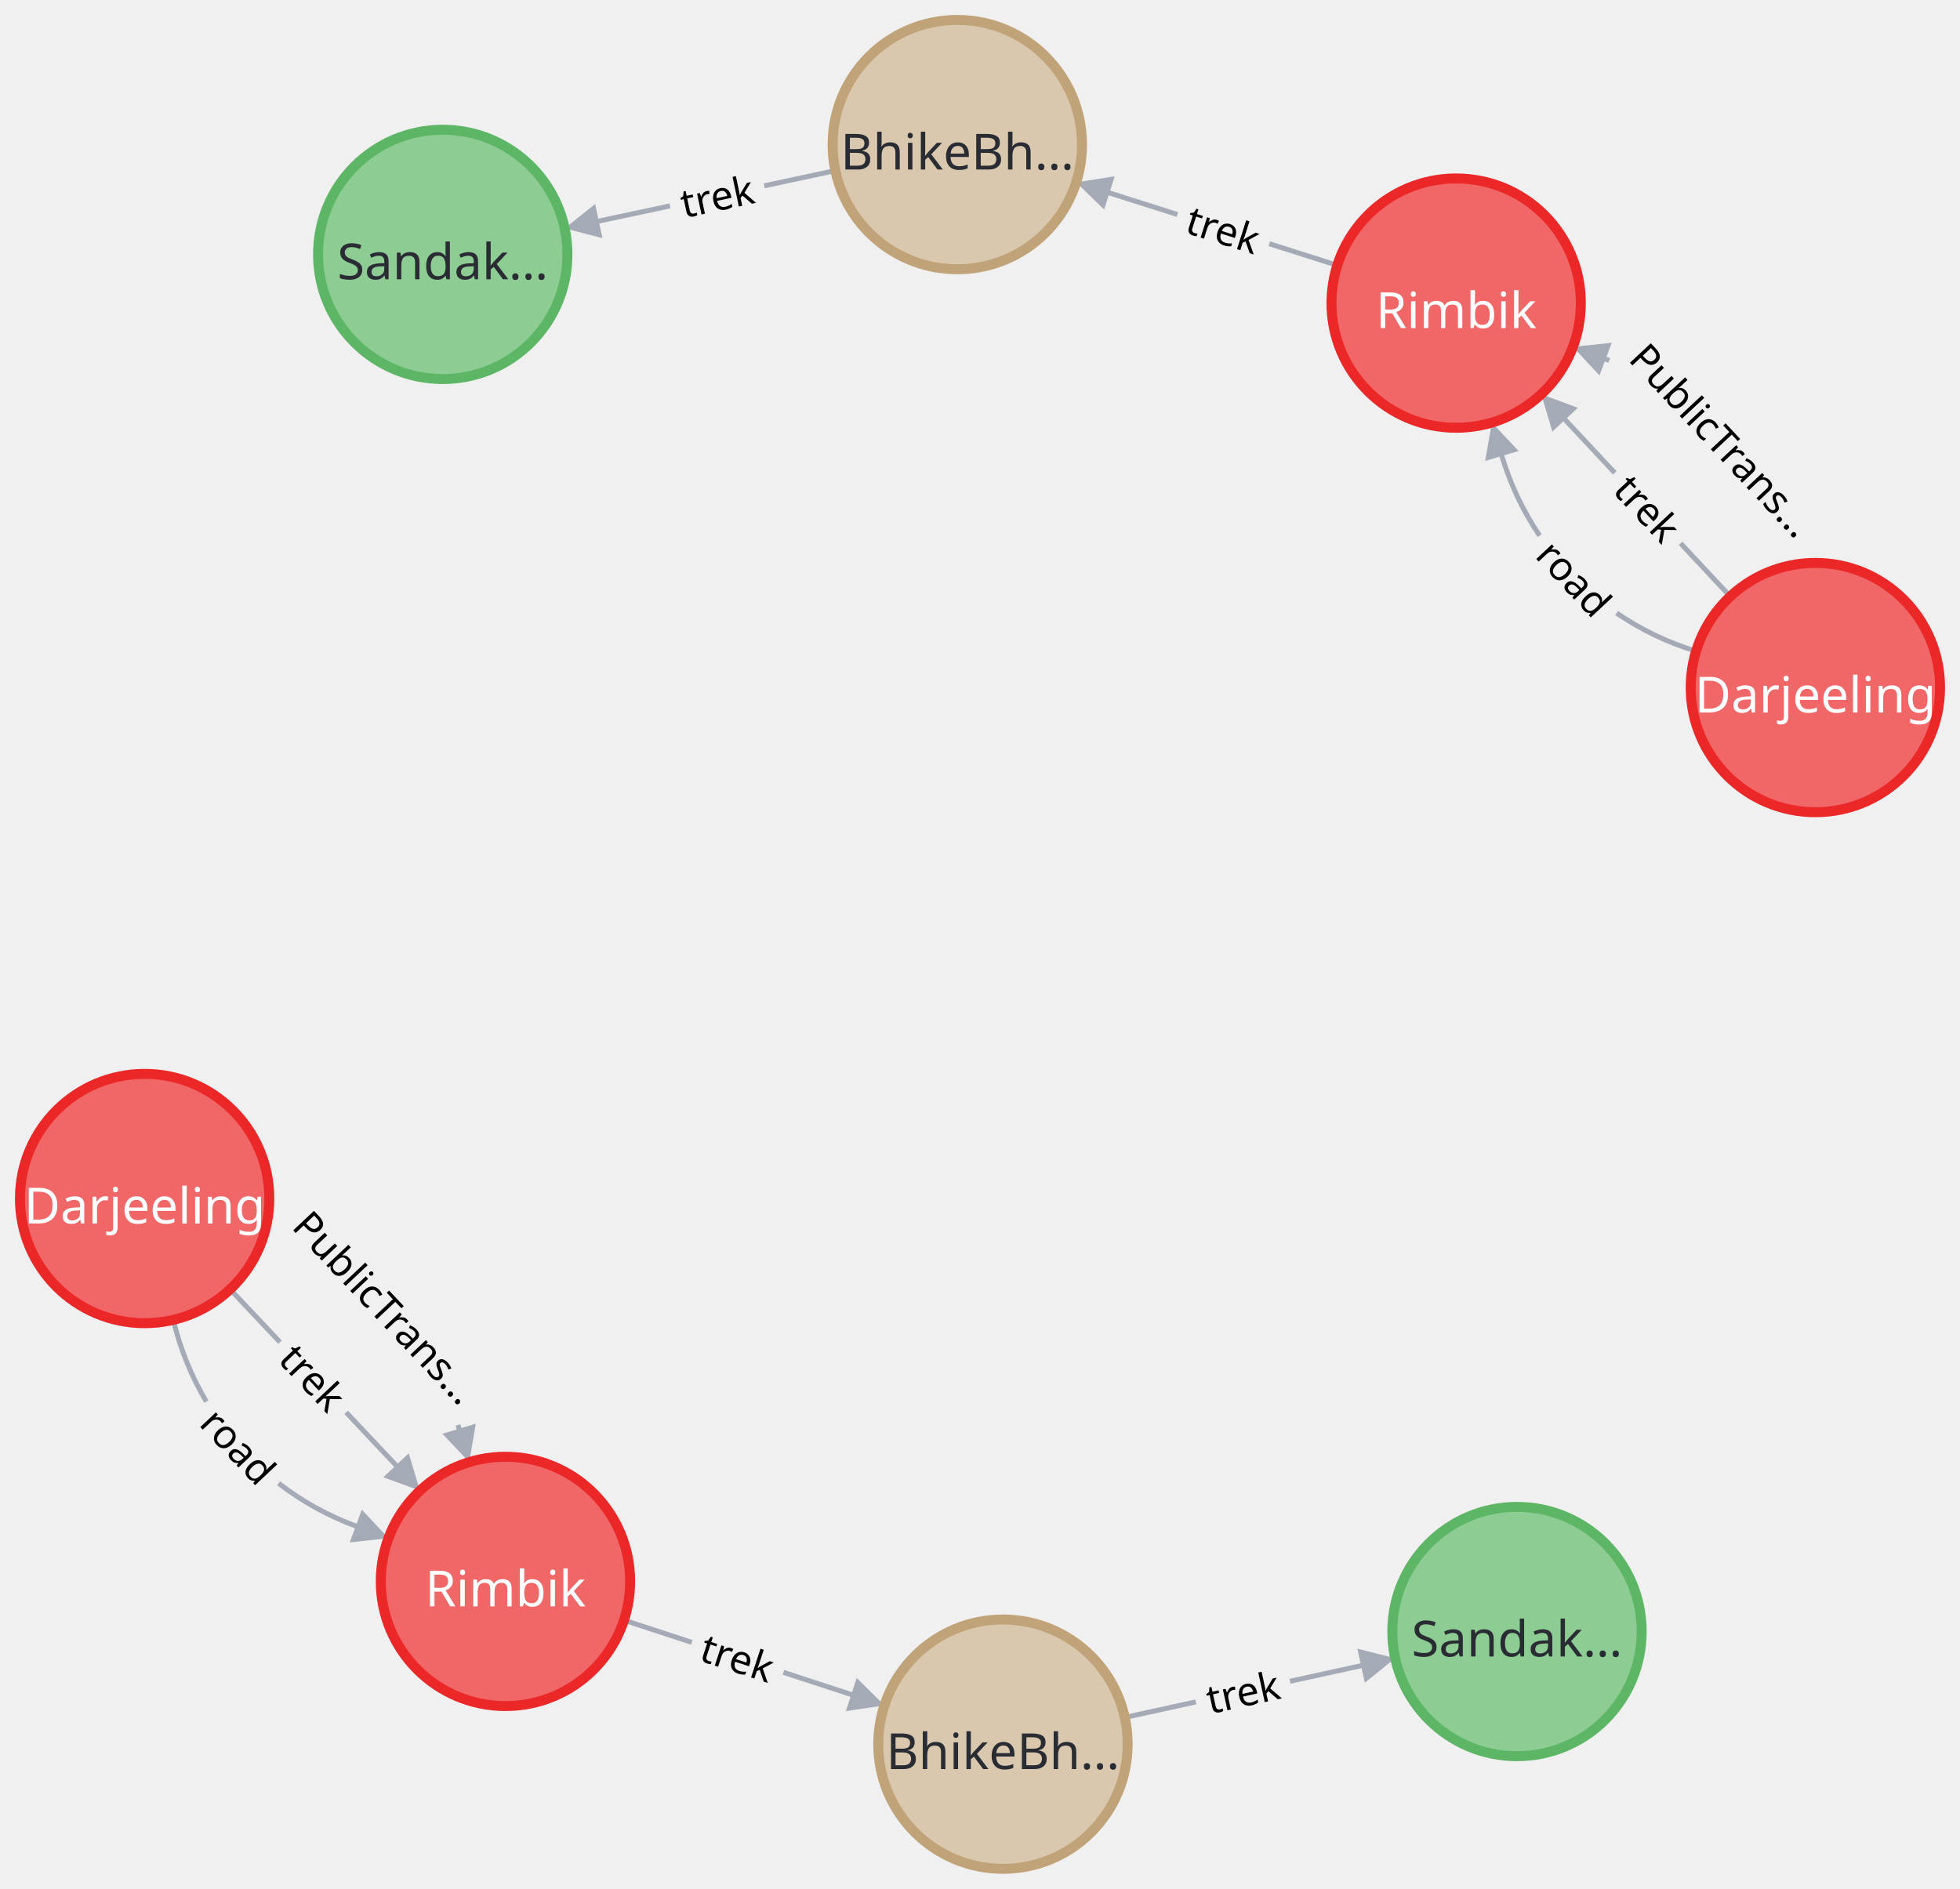
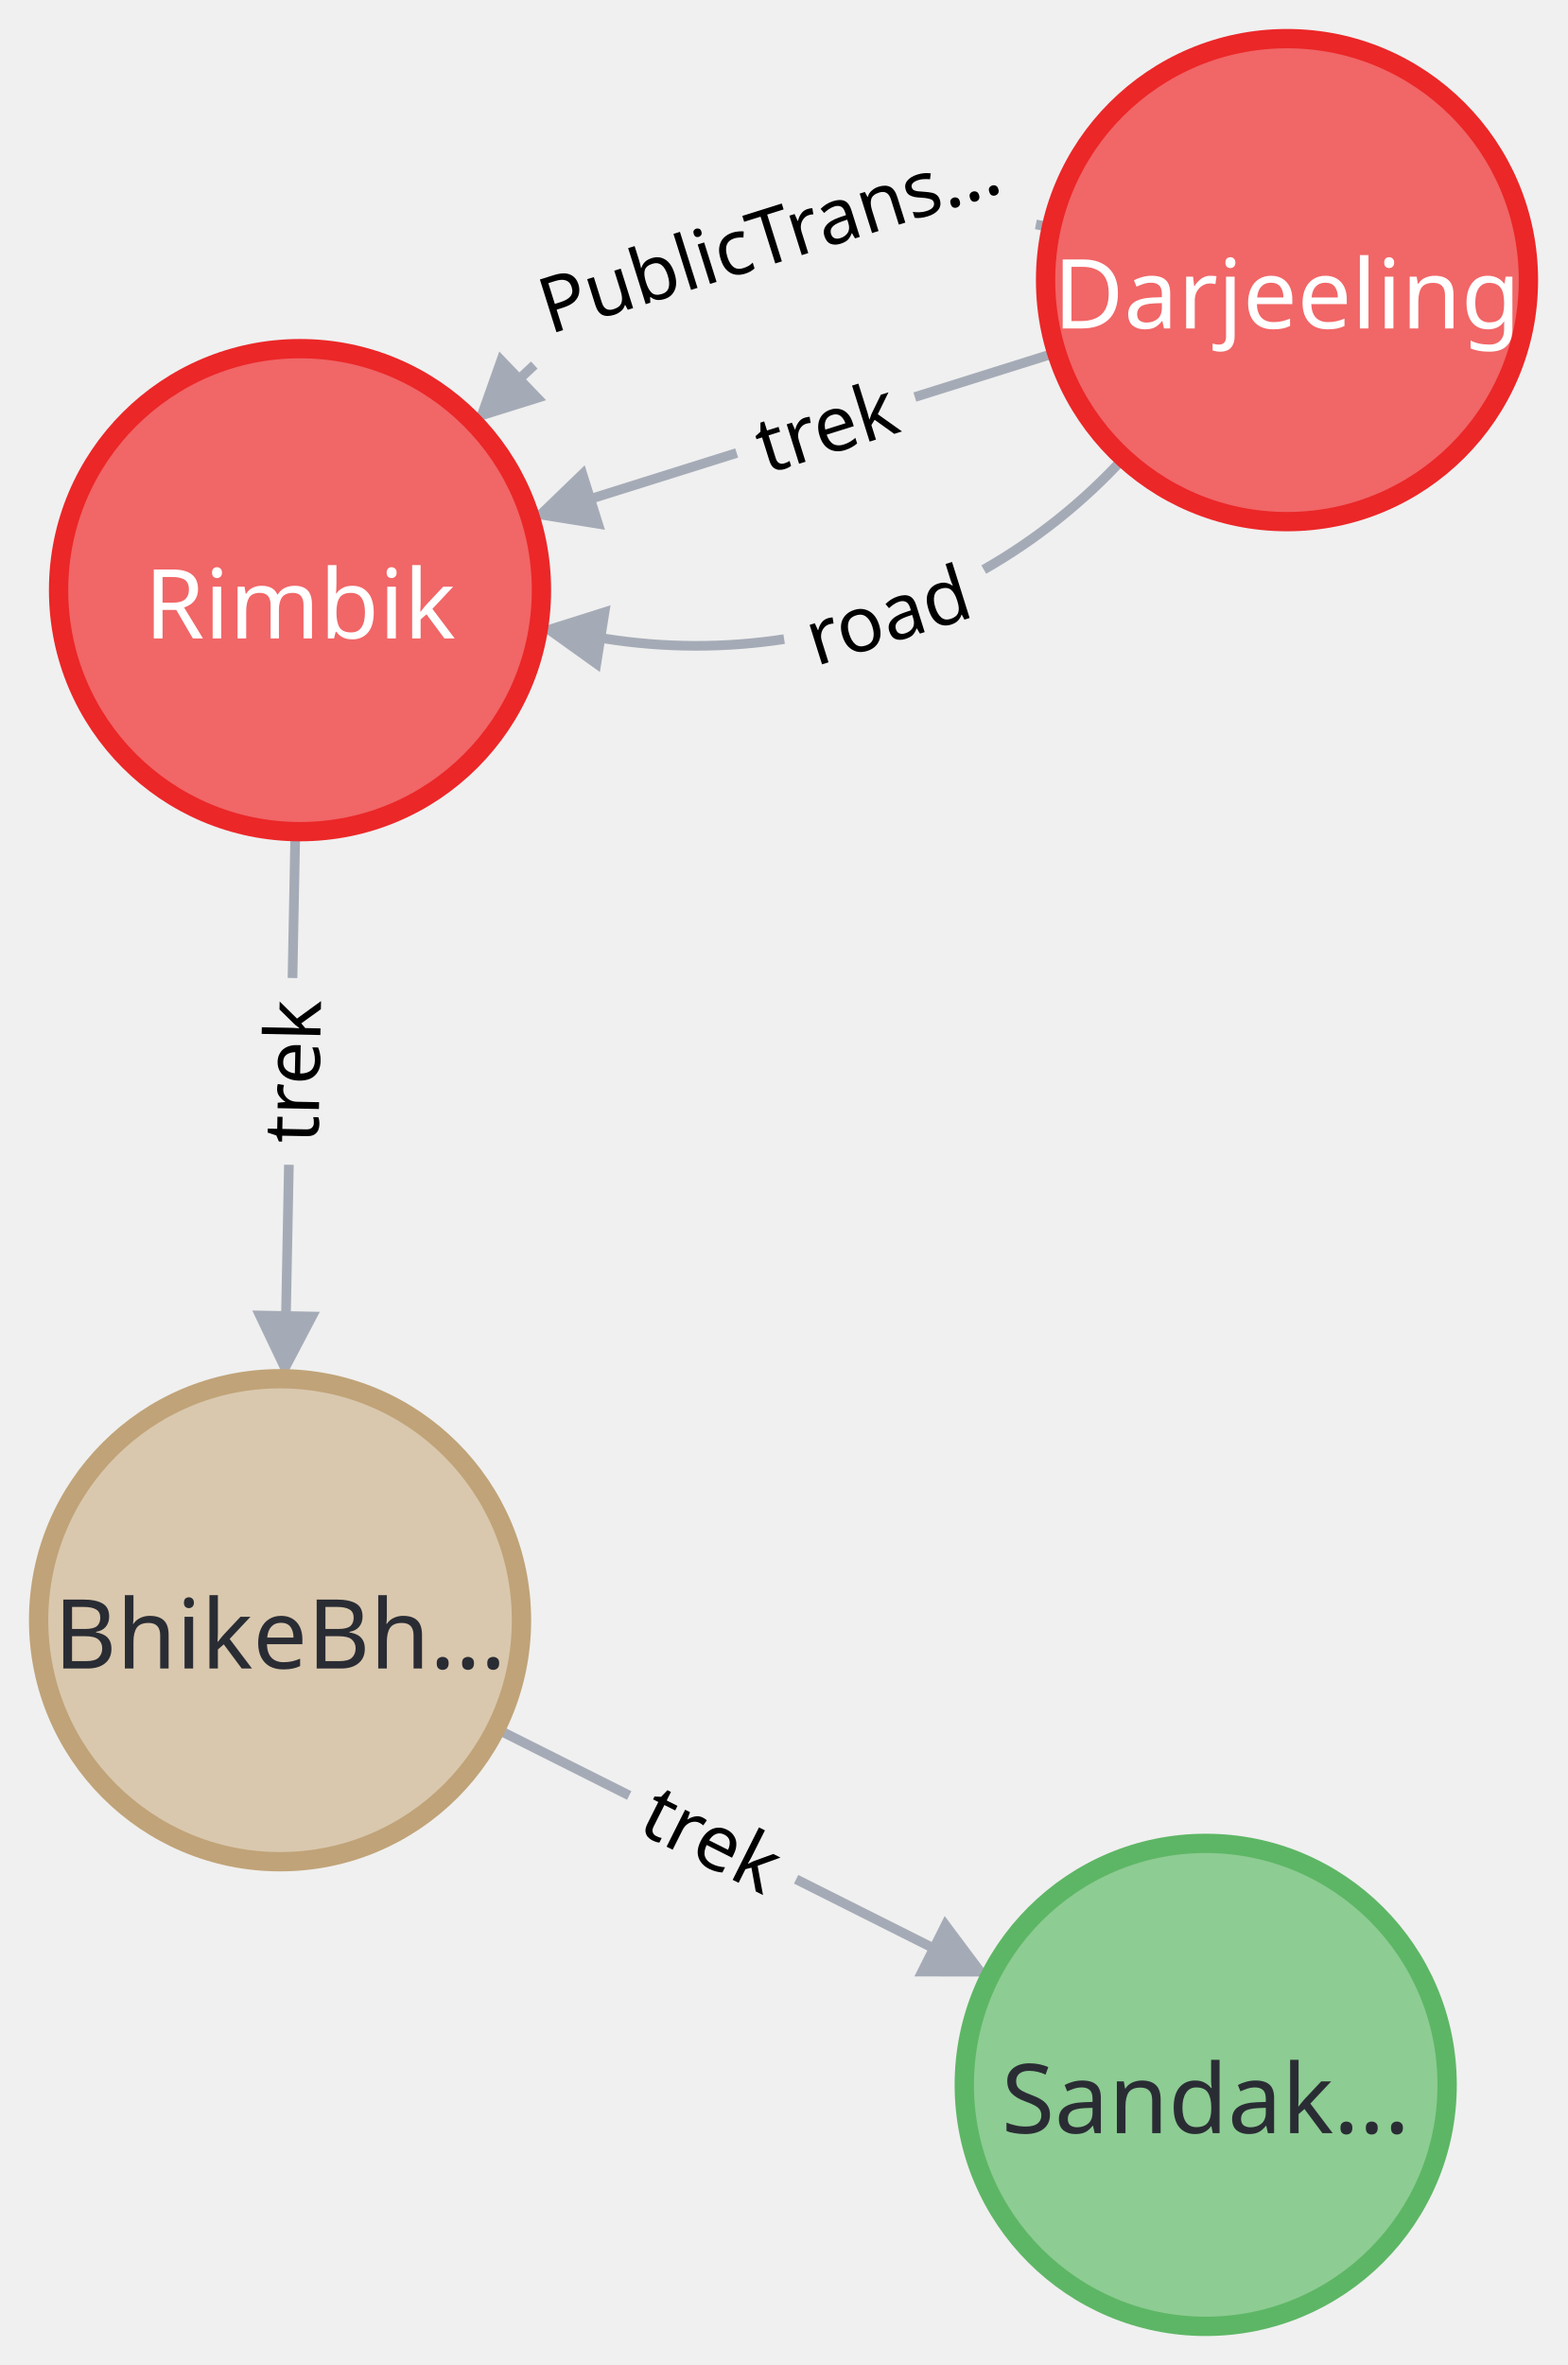
- <svg xmlns="http://www.w3.org/2000/svg" width="393.002" height="378.806" viewBox="-96.536 -89.132 393.002 378.806">
+ <svg xmlns="http://www.w3.org/2000/svg" width="162.271" height="244.826" viewBox="-2.701 -21.592 162.271 244.826">
  <g class="layer relationships">
-     <g class="relationship" transform="translate(267.4664 48.76255) rotate(226.9498)">
-       <path class="outline" fill="#A5ABB6" stroke="none" d="M 21.401,12.933 L 21.901,12.067 A 57.929 57.929 0 0 0 22.58,12.453 L 22.092,13.326 A 58.929 58.929 0 0 1 21.401,12.933 Z M 76.358,15.028 L 75.926,14.127 A 57.929 57.929 0 0 0 76.628,13.784 L 75.294,11.097 L 83.12,11.118 L 78.407,17.366 L 77.073,14.679 A 58.929 58.929 0 0 1 76.358,15.028" />
-       <text text-anchor="middle" pointer-events="none" font-size="8px" fill="#000000" x="49.033" y="23.299" transform="rotate(180 49.03316 20.29927)" font-family="sans-serif">PublicTrans…</text>
+     <g class="relationship" transform="translate(130.5697 7.407931) rotate(522.5671)">
+       <path class="outline" fill="#A5ABB6" stroke="none" d="M 21.401,12.933 L 21.901,12.067 A 59.599 59.599 0 0 0 23.318,12.859 L 22.841,13.739 A 60.599 60.599 0 0 1 21.401,12.933 Z M 77.211,15.42 L 76.79,14.513 A 59.599 59.599 0 0 0 78.253,13.81 L 76.917,11.124 L 84.743,11.138 L 80.036,17.391 L 78.699,14.705 A 60.599 60.599 0 0 1 77.211,15.42" />
+       <text text-anchor="middle" pointer-events="none" font-size="8px" fill="#000000" x="49.842" y="23.523" transform="rotate(180 49.84248 20.52299)" font-family="sans-serif">PublicTrans…</text>
    </g>
-     <g class="relationship" transform="translate(195.4399 -28.34082) rotate(197.6323)">
-       <path class="outline" fill="#A5ABB6" stroke="none" d="M 25 0.5 L 39.31 0.5 L 39.31 -0.5 L 25 -0.5 Z M 58.646 0.5 L 72.955 0.5 L 72.955 3.5 L 79.955 0 L 72.955 -3.5 L 72.955 -0.5 L 58.646 -0.5 Z" />
-       <text text-anchor="middle" pointer-events="none" font-size="8px" fill="#000000" x="48.978" y="3" transform="rotate(180 48.97757 0)" font-family="sans-serif">trek</text>
+     <g class="relationship" transform="translate(28.36554 39.50121) rotate(451.1102)">
+       <path class="outline" fill="#A5ABB6" stroke="none" d="M 25 0.5 L 40.158 0.5 L 40.158 -0.5 L 25 -0.5 Z M 59.494 0.5 L 74.653 0.5 L 74.653 3.5 L 81.653 0 L 74.653 -3.5 L 74.653 -0.5 L 59.494 -0.5 Z" />
+       <text text-anchor="middle" pointer-events="none" font-size="8px" fill="#000000" x="49.826" y="3" transform="rotate(180 49.8264 0)" font-family="sans-serif">trek</text>
    </g>
-     <g class="relationship" transform="translate(95.41555 -60.13245) rotate(527.9534)">
-       <path class="outline" fill="#A5ABB6" stroke="none" d="M 25 0.5 L 39.583 0.5 L 39.583 -0.5 L 25 -0.5 Z M 58.919 0.5 L 73.502 0.5 L 73.502 3.5 L 80.502 0 L 73.502 -3.5 L 73.502 -0.5 L 58.919 -0.5 Z" />
-       <text text-anchor="middle" pointer-events="none" font-size="8px" fill="#000000" x="49.251" y="3" transform="rotate(180 49.25125 0)" font-family="sans-serif">trek</text>
+     <g class="relationship" transform="translate(26.29913 146.134) rotate(386.6481)">
+       <path class="outline" fill="#A5ABB6" stroke="none" d="M 25 0.5 L 40.454 0.5 L 40.454 -0.5 L 25 -0.5 Z M 59.79 0.5 L 75.245 0.5 L 75.245 3.5 L 82.245 0 L 75.245 -3.5 L 75.245 -0.5 L 59.79 -0.5 Z" />
+       <text text-anchor="middle" pointer-events="none" font-size="8px" fill="#000000" x="50.122" y="3" font-family="sans-serif">trek</text>
    </g>
-     <g class="relationship" transform="translate(267.4664 48.76255) rotate(226.9498)">
-       <path class="outline" fill="#A5ABB6" stroke="none" d="M 25 0.5 L 39.588 0.5 L 39.588 -0.5 L 25 -0.5 Z M 58.924 0.5 L 73.512 0.5 L 73.512 3.5 L 80.512 0 L 73.512 -3.5 L 73.512 -0.5 L 58.924 -0.5 Z" />
-       <text text-anchor="middle" pointer-events="none" font-size="8px" fill="#000000" x="49.256" y="3" transform="rotate(180 49.25591 0)" font-family="sans-serif">trek</text>
+     <g class="relationship" transform="translate(130.5697 7.407931) rotate(522.5671)">
+       <path class="outline" fill="#A5ABB6" stroke="none" d="M 25 0.5 L 40.394 0.5 L 40.394 -0.5 L 25 -0.5 Z M 59.73 0.5 L 75.125 0.5 L 75.125 3.5 L 82.125 0 L 75.125 -3.5 L 75.125 -0.5 L 59.73 -0.5 Z" />
+       <text text-anchor="middle" pointer-events="none" font-size="8px" fill="#000000" x="50.062" y="3" transform="rotate(180 50.0623 0)" font-family="sans-serif">trek</text>
    </g>
-     <g class="relationship" transform="translate(267.4664 48.76255) rotate(226.9498)">
-       <path class="outline" fill="#A5ABB6" stroke="none" d="M 21.401,-12.933 L 21.901,-12.067 A 57.929 57.929 0 0 1 38.239,-18.435 L 38.021,-19.411 A 58.929 58.929 0 0 0 21.401,-12.933 Z M 60.079,-20.103 L 59.923,-19.115 A 57.929 57.929 0 0 1 76.628,-13.784 L 75.294,-11.097 L 83.12,-11.118 L 78.407,-17.366 L 77.073,-14.679 A 58.929 58.929 0 0 0 60.079,-20.103" />
-       <text text-anchor="middle" pointer-events="none" font-size="8px" fill="#000000" x="49.033" y="-17.299" transform="rotate(180 49.03316 -20.29927)" font-family="sans-serif">road</text>
-     </g>
-     <g class="relationship" transform="translate(-67.53557 151.2428) rotate(406.7051)">
-       <path class="outline" fill="#A5ABB6" stroke="none" d="M 21.401,12.933 L 21.901,12.067 A 57.92 57.92 0 0 0 38.235,18.434 L 38.017,19.41 A 58.92 58.92 0 0 1 21.401,12.933 Z M 60.075,20.102 L 59.918,19.114 A 57.92 57.92 0 0 0 76.619,13.784 L 75.285,11.097 L 83.111,11.118 L 78.398,17.366 L 77.064,14.679 A 58.92 58.92 0 0 1 60.075,20.102" />
-       <text text-anchor="middle" pointer-events="none" font-size="8px" fill="#000000" x="49.029" y="23.298" font-family="sans-serif">road</text>
-     </g>
-     <g class="relationship" transform="translate(4.813319 228.0313) rotate(378.1194)">
-       <path class="outline" fill="#A5ABB6" stroke="none" d="M 25 0.5 L 39.311 0.5 L 39.311 -0.5 L 25 -0.5 Z M 58.647 0.5 L 72.958 0.5 L 72.958 3.5 L 79.958 0 L 72.958 -3.5 L 72.958 -0.5 L 58.647 -0.5 Z" />
-       <text text-anchor="middle" pointer-events="none" font-size="8px" fill="#000000" x="48.979" y="3" font-family="sans-serif">trek</text>
-     </g>
-     <g class="relationship" transform="translate(104.5667 260.6732) rotate(347.6396)">
-       <path class="outline" fill="#A5ABB6" stroke="none" d="M 25 0.5 L 39.59 0.5 L 39.59 -0.5 L 25 -0.5 Z M 58.926 0.5 L 73.516 0.5 L 73.516 3.5 L 80.516 0 L 73.516 -3.5 L 73.516 -0.5 L 58.926 -0.5 Z" />
-       <text text-anchor="middle" pointer-events="none" font-size="8px" fill="#000000" x="49.258" y="3" font-family="sans-serif">trek</text>
-     </g>
-     <g class="relationship" transform="translate(-67.53557 151.2428) rotate(406.7051)">
-       <path class="outline" fill="#A5ABB6" stroke="none" d="M 25 0.5 L 39.583 0.5 L 39.583 -0.5 L 25 -0.5 Z M 58.919 0.5 L 73.503 0.5 L 73.503 3.5 L 80.503 0 L 73.503 -3.5 L 73.503 -0.5 L 58.919 -0.5 Z" />
-       <text text-anchor="middle" pointer-events="none" font-size="8px" fill="#000000" x="49.251" y="3" font-family="sans-serif">trek</text>
-     </g>
-     <g class="relationship" transform="translate(-67.53557 151.2428) rotate(406.7051)">
-       <path class="outline" fill="#A5ABB6" stroke="none" d="M 21.401,-12.933 L 21.901,-12.067 A 57.92 57.92 0 0 1 22.576,-12.451 L 22.088,-13.324 A 58.92 58.92 0 0 0 21.401,-12.933 Z M 76.354,-15.026 L 75.921,-14.124 A 57.92 57.92 0 0 1 76.619,-13.784 L 75.285,-11.097 L 83.111,-11.118 L 78.398,-17.366 L 77.064,-14.679 A 58.92 58.92 0 0 0 76.354,-15.026" />
-       <text text-anchor="middle" pointer-events="none" font-size="8px" fill="#000000" x="49.029" y="-17.298" font-family="sans-serif">PublicTrans…</text>
+     <g class="relationship" transform="translate(130.5697 7.407931) rotate(522.5671)">
+       <path class="outline" fill="#A5ABB6" stroke="none" d="M 21.401,-12.933 L 21.901,-12.067 A 59.599 59.599 0 0 1 39.041,-18.692 L 38.828,-19.669 A 60.599 60.599 0 0 0 21.401,-12.933 Z M 60.889,-20.351 L 60.737,-19.363 A 59.599 59.599 0 0 1 78.253,-13.81 L 76.917,-11.124 L 84.743,-11.138 L 80.036,-17.391 L 78.699,-14.705 A 60.599 60.599 0 0 0 60.889,-20.351" />
+       <text text-anchor="middle" pointer-events="none" font-size="8px" fill="#000000" x="49.842" y="-17.523" transform="rotate(180 49.84248 -20.52299)" font-family="sans-serif">road</text>
    </g>
  </g>
  <g class="layer nodes">
-     <g class="node" transform="translate(267.4664,48.76255)">
+     <g class="node" transform="translate(130.5697,7.407931)">
      <circle class="outline" cx="0" cy="0" r="25" fill="#F16667" stroke="#eb2728" stroke-width="2px" />
      <text text-anchor="middle" pointer-events="none" font-family="sans-serif" dy="1.562" font-size="25" fill="#FFFFFF" />
      <text text-anchor="middle" pointer-events="none" x="0" y="5" font-size="10px" fill="#FFFFFF" font-family="sans-serif"> Darjeeling</text>
    </g>
-     <g class="node" transform="translate(-7.76357,-38.11325)">
+     <g class="node" transform="translate(122.1523,194.2344)">
      <circle class="outline" cx="0" cy="0" r="25" fill="#8DCC93" stroke="#5db665" stroke-width="2px" />
      <text text-anchor="middle" pointer-events="none" font-family="sans-serif" dy="1.562" font-size="25" fill="#2A2C34" />
      <text text-anchor="middle" pointer-events="none" x="0" y="5" font-size="10px" fill="#2A2C34" font-family="sans-serif"> Sandak…</text>
    </g>
-     <g class="node" transform="translate(-67.53557,151.2428)">
-       <circle class="outline" cx="0" cy="0" r="25" fill="#F16667" stroke="#eb2728" stroke-width="2px" />
-       <text text-anchor="middle" pointer-events="none" font-family="sans-serif" dy="1.562" font-size="25" fill="#FFFFFF" />
-       <text text-anchor="middle" pointer-events="none" x="0" y="5" font-size="10px" fill="#FFFFFF" font-family="sans-serif"> Darjeeling</text>
-     </g>
-     <g class="node" transform="translate(207.6366,238.0864)">
-       <circle class="outline" cx="0" cy="0" r="25" fill="#8DCC93" stroke="#5db665" stroke-width="2px" />
-       <text text-anchor="middle" pointer-events="none" font-family="sans-serif" dy="1.562" font-size="25" fill="#2A2C34" />
-       <text text-anchor="middle" pointer-events="none" x="0" y="5" font-size="10px" fill="#2A2C34" font-family="sans-serif"> Sandak…</text>
-     </g>
-     <g class="node" transform="translate(195.4399,-28.34082)">
+     <g class="node" transform="translate(28.36554,39.50121)">
      <circle class="outline" cx="0" cy="0" r="25" fill="#F16667" stroke="#eb2728" stroke-width="2px" />
      <text text-anchor="middle" pointer-events="none" font-family="sans-serif" dy="1.562" font-size="25" fill="#FFFFFF" />
      <text text-anchor="middle" pointer-events="none" x="0" y="5" font-size="10px" fill="#FFFFFF" font-family="sans-serif"> Rimbik</text>
    </g>
-     <g class="node" transform="translate(95.41555,-60.13245)">
-       <circle class="outline" cx="0" cy="0" r="25" fill="#D9C8AE" stroke="#c0a378" stroke-width="2px" />
-       <text text-anchor="middle" pointer-events="none" font-family="sans-serif" dy="1.562" font-size="25" fill="#2A2C34" />
-       <text text-anchor="middle" pointer-events="none" x="0" y="5" font-size="10px" fill="#2A2C34" font-family="sans-serif"> BhikeBh…</text>
-     </g>
-     <g class="node" transform="translate(4.813319,228.0313)">
-       <circle class="outline" cx="0" cy="0" r="25" fill="#F16667" stroke="#eb2728" stroke-width="2px" />
-       <text text-anchor="middle" pointer-events="none" font-family="sans-serif" dy="1.562" font-size="25" fill="#FFFFFF" />
-       <text text-anchor="middle" pointer-events="none" x="0" y="5" font-size="10px" fill="#FFFFFF" font-family="sans-serif"> Rimbik</text>
-     </g>
-     <g class="node" transform="translate(104.5667,260.6732)">
+     <g class="node" transform="translate(26.29913,146.134)">
      <circle class="outline" cx="0" cy="0" r="25" fill="#D9C8AE" stroke="#c0a378" stroke-width="2px" />
      <text text-anchor="middle" pointer-events="none" font-family="sans-serif" dy="1.562" font-size="25" fill="#2A2C34" />
      <text text-anchor="middle" pointer-events="none" x="0" y="5" font-size="10px" fill="#2A2C34" font-family="sans-serif"> BhikeBh…</text>
    </g>
  </g>
</svg>
